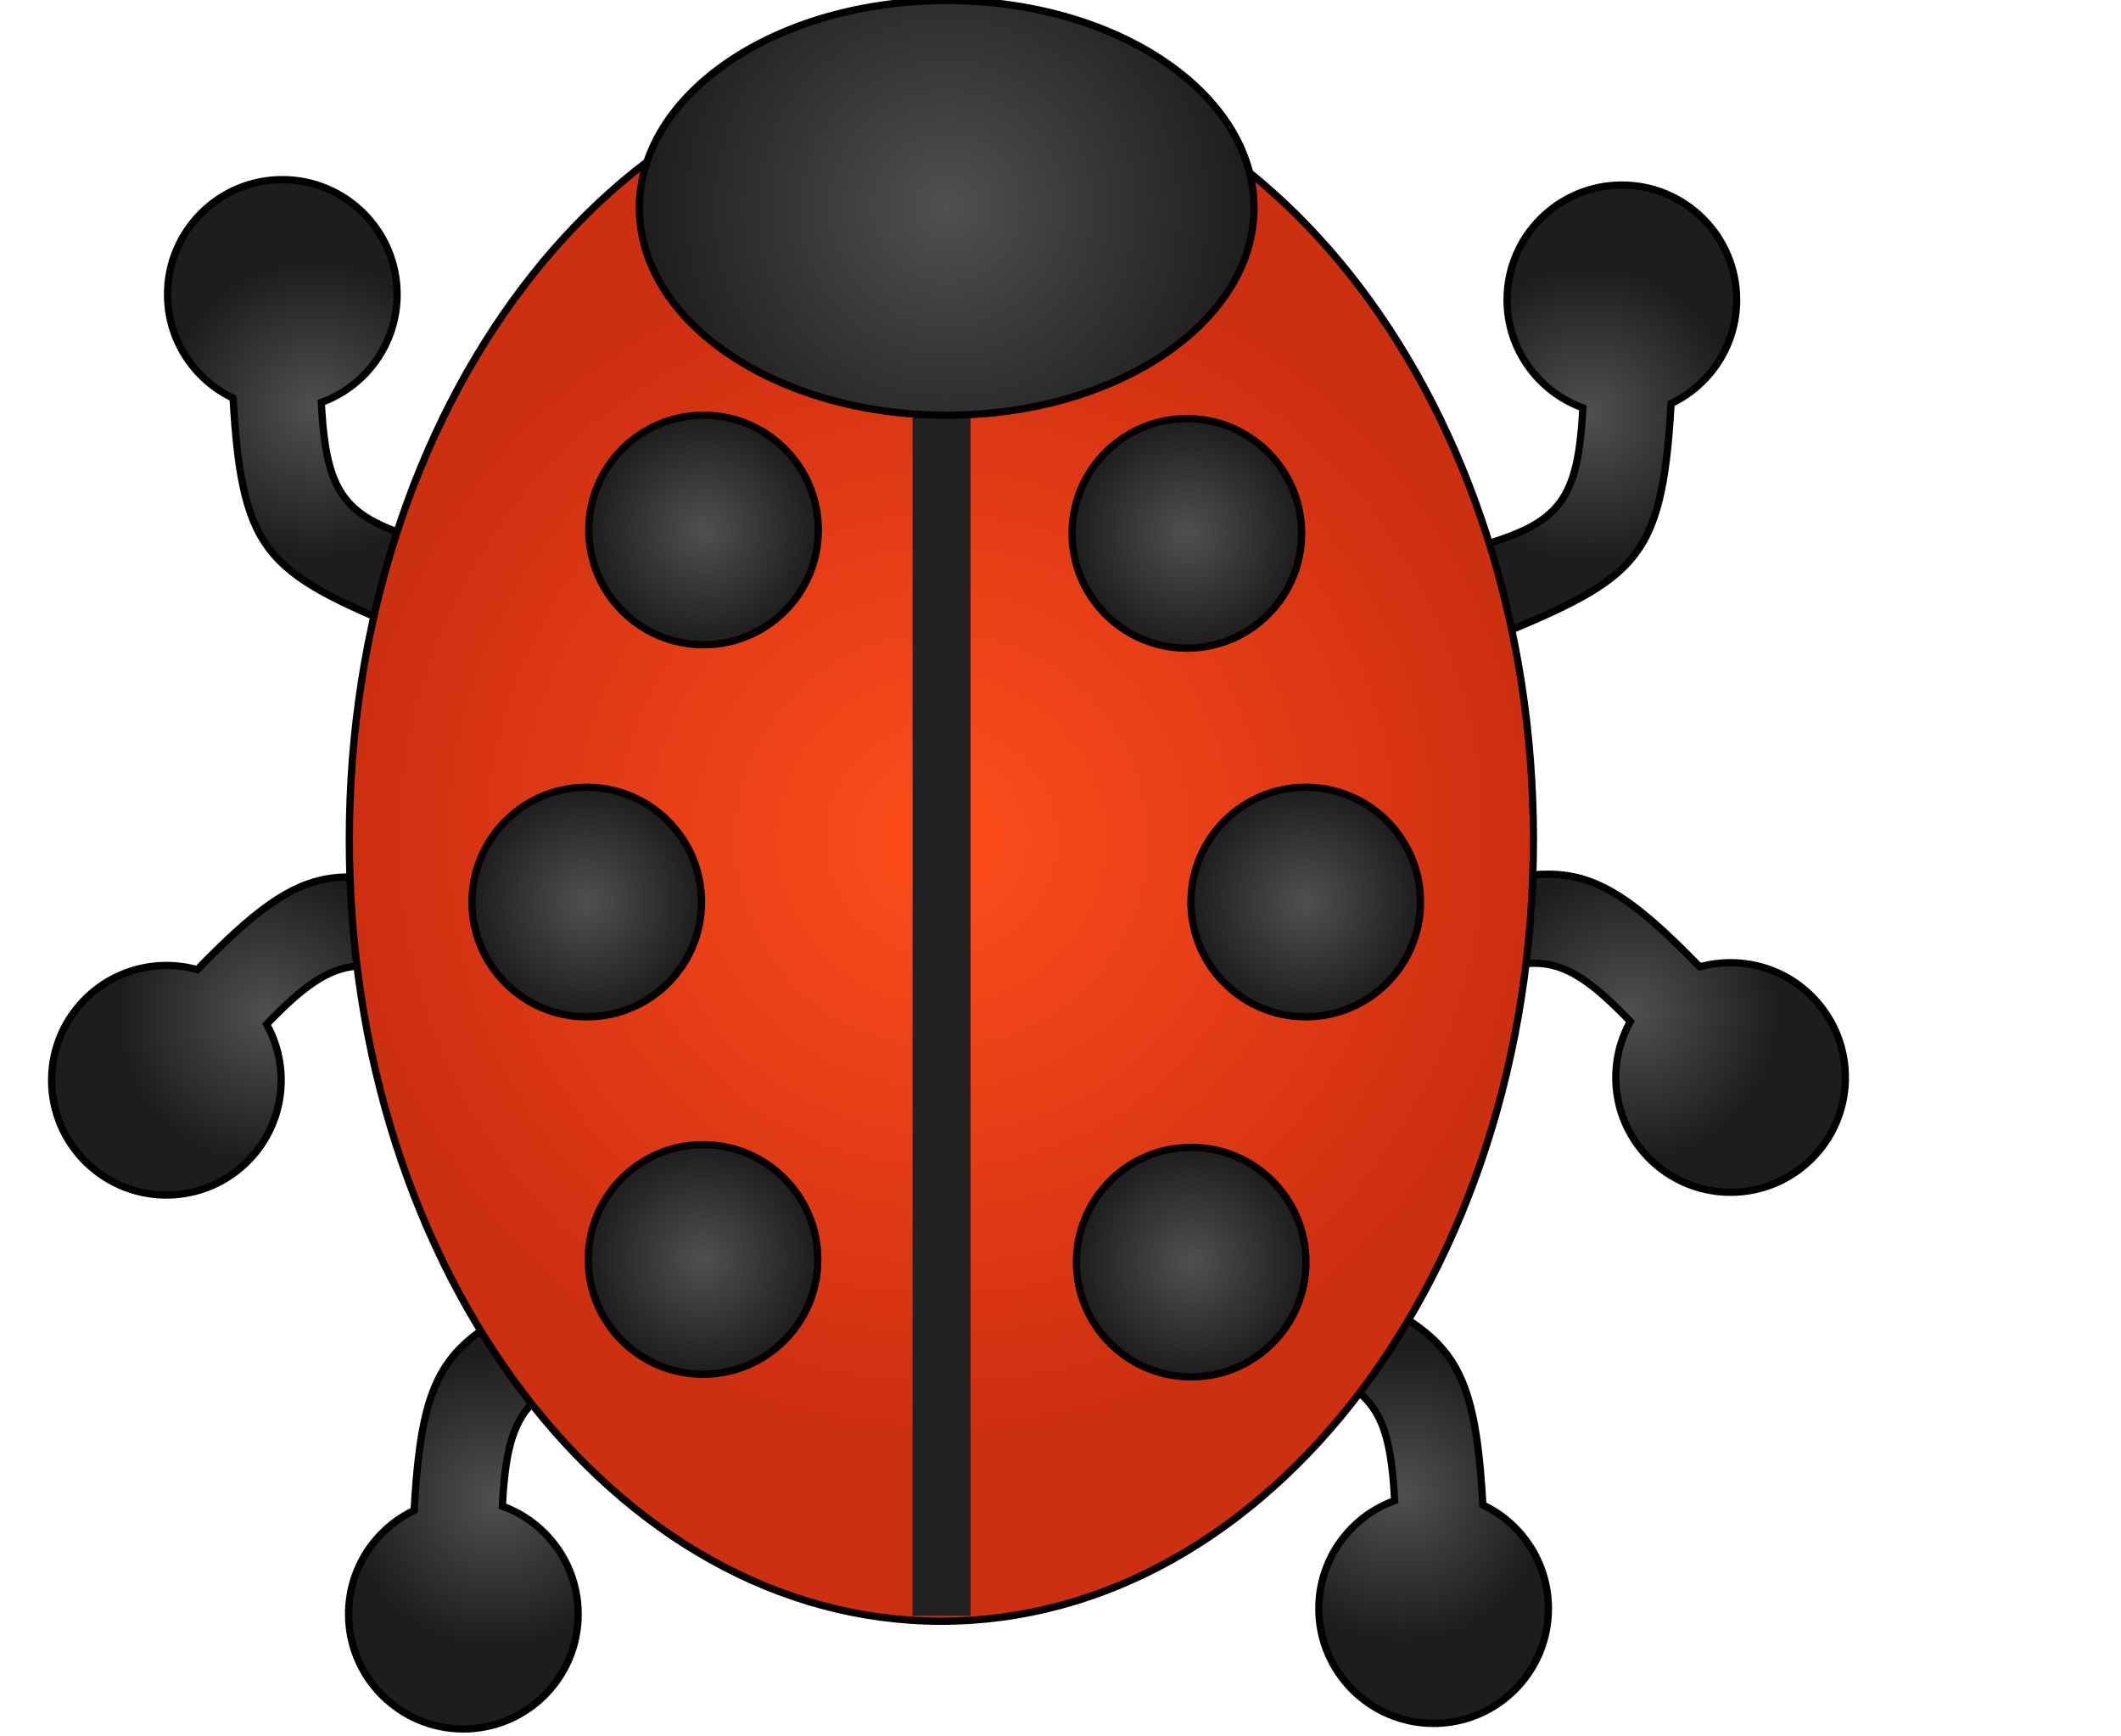
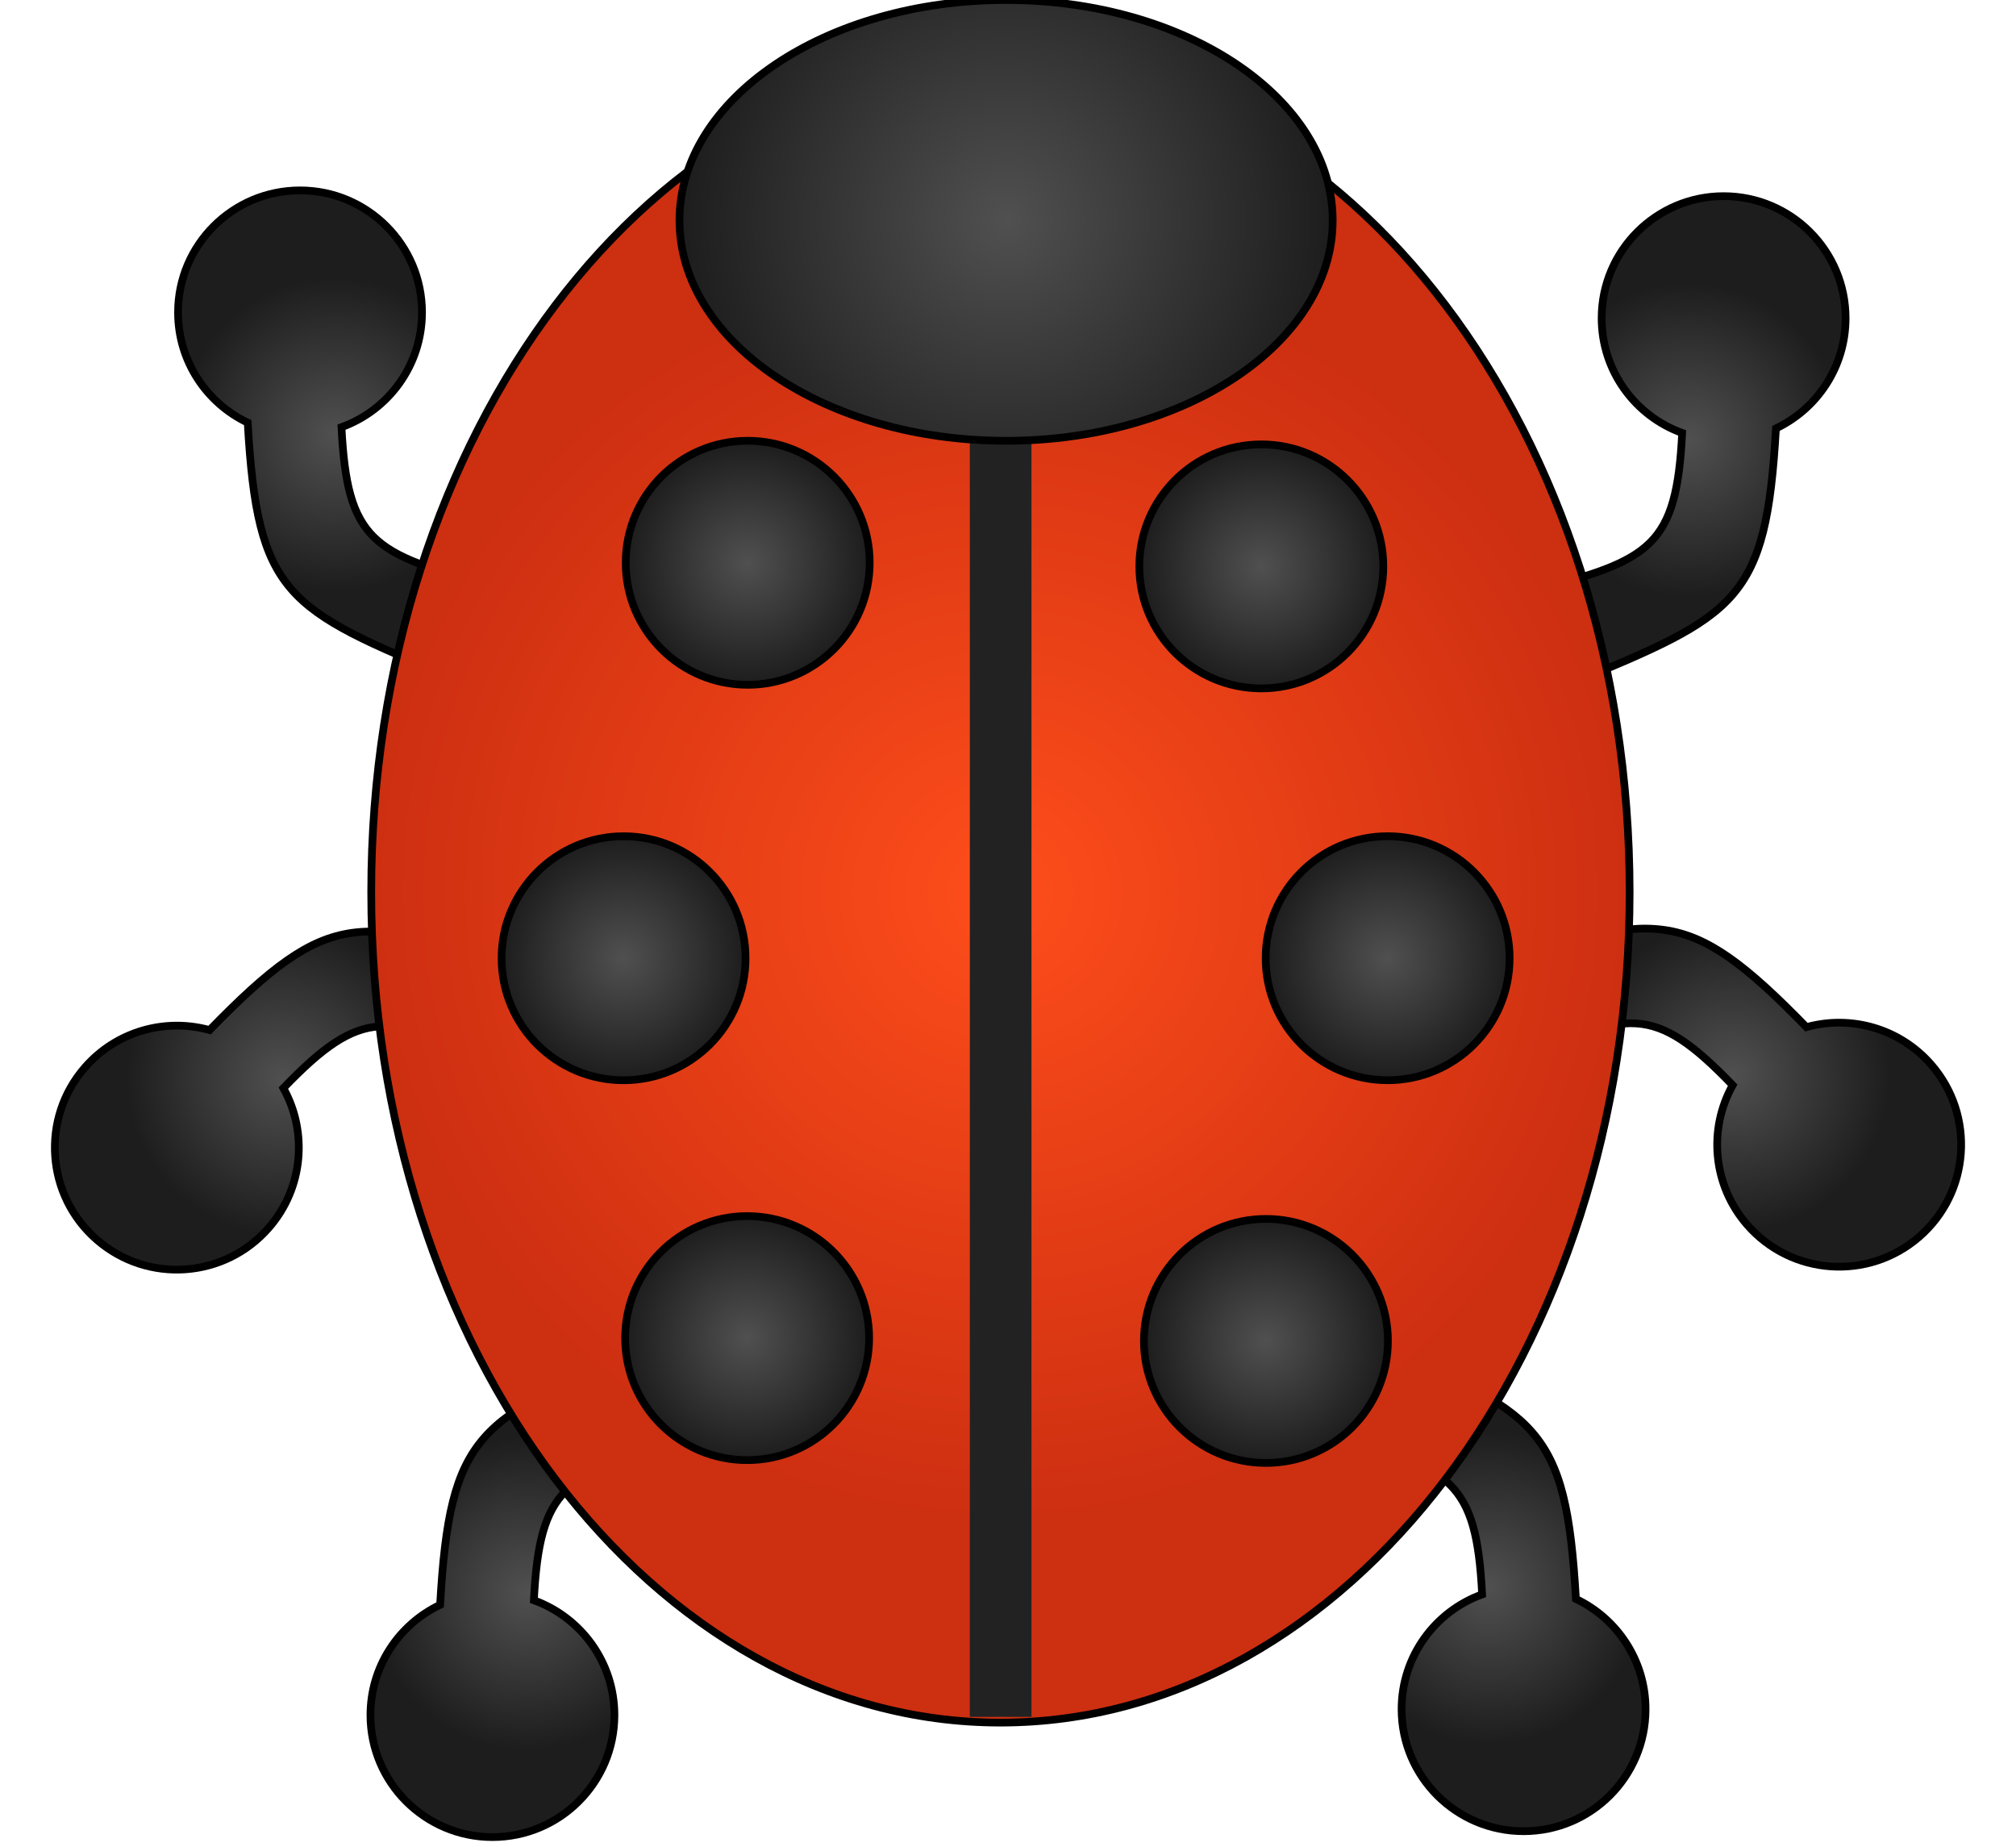
- <svg xmlns="http://www.w3.org/2000/svg" xmlns:ns1="https://boxy-svg.com">
+ <svg xmlns="http://www.w3.org/2000/svg" xmlns:ns1="https://boxy-svg.com" viewBox="0 0.066 261.661 239.609">
  <defs>
    <ns1:grid x="0.616" y="0.066" width="306.376" height="306.376" />
-     <radialGradient gradientUnits="userSpaceOnUse" cx="185.651" cy="75.991" r="42.39" id="gradient-0" gradientTransform="matrix(1, 0, 0, 1, -55.07085, -47.32367)">
+     <radialGradient gradientUnits="userSpaceOnUse" cx="185.651" cy="75.991" r="42.39" id="gradient-0" gradientTransform="matrix(1, 0, 0, 1, -55.07144, -47.32367)">
      <stop offset="0" style="stop-color: rgba(80, 80, 80, 1)" />
      <stop offset="1" style="stop-color: rgba(29, 29, 29, 1)" />
    </radialGradient>
-     <radialGradient gradientUnits="userSpaceOnUse" cx="274.296" cy="104.496" r="20.319" id="gradient-1" gradientTransform="matrix(1, 0, 0, 1, -55.06702, -47.32426)">
+     <radialGradient gradientUnits="userSpaceOnUse" cx="274.296" cy="104.496" r="20.319" id="gradient-1" gradientTransform="matrix(1, 0, 0, 1, -55.06641, -47.32426)">
      <stop offset="0" style="stop-color: rgba(80, 80, 80, 1)" />
      <stop offset="1" style="stop-color: rgba(29, 29, 29, 1)" />
    </radialGradient>
-     <radialGradient gradientUnits="userSpaceOnUse" cx="218.779" cy="120.889" r="15.833" id="gradient-2" gradientTransform="matrix(1, 0, 0, 1, -55.07085, -47.32367)">
+     <radialGradient gradientUnits="userSpaceOnUse" cx="218.779" cy="120.889" r="15.833" id="gradient-2" gradientTransform="matrix(1, 0, 0, 1, -55.07144, -47.32367)">
      <stop offset="0" style="stop-color: rgba(80, 80, 80, 1)" />
      <stop offset="1" style="stop-color: rgba(29, 29, 29, 1)" />
    </radialGradient>
-     <radialGradient gradientUnits="userSpaceOnUse" cx="98.497" cy="103.748" r="20.319" id="gradient-3" gradientTransform="matrix(1, 0, 0, 1, -55.07085, -47.32367)">
+     <radialGradient gradientUnits="userSpaceOnUse" cx="98.497" cy="103.748" r="20.319" id="gradient-3" gradientTransform="matrix(1, 0, 0, 1, -55.07144, -47.32367)">
      <stop offset="0" style="stop-color: rgba(80, 80, 80, 1)" />
      <stop offset="1" style="stop-color: rgba(29, 29, 29, 1)" />
    </radialGradient>
-     <radialGradient gradientUnits="userSpaceOnUse" cx="91.778" cy="187.313" r="20.319" id="gradient-4" gradientTransform="matrix(1, 0, 0, 1, -55.06963, -47.32344)">
+     <radialGradient gradientUnits="userSpaceOnUse" cx="91.778" cy="187.313" r="20.319" id="gradient-4" gradientTransform="matrix(1, 0, 0, 1, -55.07006, -47.32308)">
      <stop offset="0" style="stop-color: rgba(80, 80, 80, 1)" />
      <stop offset="1" style="stop-color: rgba(29, 29, 29, 1)" />
    </radialGradient>
-     <radialGradient gradientUnits="userSpaceOnUse" cx="136.004" cy="171.739" r="15.833" id="gradient-5" gradientTransform="matrix(1, 0, 0, 1, -55.07085, -47.32367)">
+     <radialGradient gradientUnits="userSpaceOnUse" cx="136.004" cy="171.739" r="15.833" id="gradient-5" gradientTransform="matrix(1, 0, 0, 1, -55.07144, -47.32367)">
      <stop offset="0" style="stop-color: rgba(80, 80, 80, 1)" />
      <stop offset="1" style="stop-color: rgba(29, 29, 29, 1)" />
    </radialGradient>
-     <radialGradient gradientUnits="userSpaceOnUse" cx="152.115" cy="120.421" r="15.833" id="gradient-6" gradientTransform="matrix(1, 0, 0, 1, -55.07085, -47.32367)">
+     <radialGradient gradientUnits="userSpaceOnUse" cx="152.115" cy="120.421" r="15.833" id="gradient-6" gradientTransform="matrix(1, 0, 0, 1, -55.07144, -47.32367)">
      <stop offset="0" style="stop-color: rgba(80, 80, 80, 1)" />
      <stop offset="1" style="stop-color: rgba(29, 29, 29, 1)" />
    </radialGradient>
-     <radialGradient gradientUnits="userSpaceOnUse" cx="152.043" cy="221.034" r="15.833" id="gradient-7" gradientTransform="matrix(1, 0, 0, 1, -55.07085, -47.32367)">
+     <radialGradient gradientUnits="userSpaceOnUse" cx="152.043" cy="221.034" r="15.833" id="gradient-7" gradientTransform="matrix(1, 0, 0, 1, -55.07144, -47.32367)">
      <stop offset="0" style="stop-color: rgba(80, 80, 80, 1)" />
      <stop offset="1" style="stop-color: rgba(29, 29, 29, 1)" />
    </radialGradient>
-     <radialGradient gradientUnits="userSpaceOnUse" cx="123.47" cy="254.134" r="20.319" id="gradient-8" gradientTransform="matrix(1, 0, 0, 1, -55.07085, -47.32367)">
+     <radialGradient gradientUnits="userSpaceOnUse" cx="123.47" cy="254.134" r="20.319" id="gradient-8" gradientTransform="matrix(1, 0, 0, 1, -55.07144, -47.32367)">
      <stop offset="0" style="stop-color: rgba(80, 80, 80, 1)" />
      <stop offset="1" style="stop-color: rgba(29, 29, 29, 1)" />
    </radialGradient>
-     <radialGradient gradientUnits="userSpaceOnUse" cx="219.378" cy="-221.4" r="15.833" id="gradient-9" gradientTransform="matrix(1, 0, 0, 1, -55.07085, 47.32367)">
+     <radialGradient gradientUnits="userSpaceOnUse" cx="219.378" cy="-221.4" r="15.833" id="gradient-9" gradientTransform="matrix(1, 0, 0, 1, -55.07144, 47.32367)">
      <stop offset="0" style="stop-color: rgba(80, 80, 80, 1)" />
      <stop offset="1" style="stop-color: rgba(29, 29, 29, 1)" />
    </radialGradient>
-     <radialGradient gradientUnits="userSpaceOnUse" cx="235.174" cy="171.736" r="15.833" id="gradient-10" gradientTransform="matrix(1, 0, 0, 1, -55.07085, -47.32367)">
+     <radialGradient gradientUnits="userSpaceOnUse" cx="235.174" cy="171.736" r="15.833" id="gradient-10" gradientTransform="matrix(1, 0, 0, 1, -55.07144, -47.32367)">
      <stop offset="0" style="stop-color: rgba(80, 80, 80, 1)" />
      <stop offset="1" style="stop-color: rgba(29, 29, 29, 1)" />
    </radialGradient>
-     <radialGradient gradientUnits="userSpaceOnUse" cx="280.024" cy="186.931" r="20.319" id="gradient-11" gradientTransform="matrix(1, 0, 0, 1, -55.06782, -47.3251)">
+     <radialGradient gradientUnits="userSpaceOnUse" cx="280.024" cy="186.931" r="20.319" id="gradient-11" gradientTransform="matrix(1, 0, 0, 1, -55.06737, -47.32469)">
      <stop offset="0" style="stop-color: rgba(80, 80, 80, 1)" />
      <stop offset="1" style="stop-color: rgba(29, 29, 29, 1)" />
    </radialGradient>
-     <radialGradient gradientUnits="userSpaceOnUse" cx="248.332" cy="253.37" r="20.319" id="gradient-12" gradientTransform="matrix(1, 0, 0, 1, -55.06706, -47.32425)">
+     <radialGradient gradientUnits="userSpaceOnUse" cx="248.332" cy="253.37" r="20.319" id="gradient-12" gradientTransform="matrix(1, 0, 0, 1, -55.06644, -47.32425)">
      <stop offset="0" style="stop-color: rgba(80, 80, 80, 1)" />
      <stop offset="1" style="stop-color: rgba(29, 29, 29, 1)" />
    </radialGradient>
-     <radialGradient gradientUnits="userSpaceOnUse" cx="184.917" cy="163.167" r="81.665" id="gradient-13" gradientTransform="matrix(1, 0, 0, 1, -55.07085, -47.32367)">
+     <radialGradient gradientUnits="userSpaceOnUse" cx="184.917" cy="163.167" r="81.665" id="gradient-13" gradientTransform="matrix(1, 0, 0, 1, -55.07144, -47.32367)">
      <stop offset="0" style="stop-color: rgb(254, 77, 27);" />
      <stop offset="1" style="stop-color: rgb(205, 47, 17);" />
    </radialGradient>
-     <view id="view-1">
-       </view>
-     <view id="view-3">
-       </view>
  </defs>
  <path d="M 236.301 123.788 C 236.301 130.643 231.944 136.481 225.848 138.683 C 226.598 153.347 229.817 155.214 245.273 159.153 L 240.386 171.257 C 218.664 162.29 214.963 160.576 213.676 138.094 C 208.331 135.551 204.636 130.101 204.636 123.788 C 204.636 115.044 211.725 107.955 220.468 107.955 C 229.212 107.955 236.301 115.044 236.301 123.788 Z" style="stroke: rgb(0, 0, 0); fill: url(#gradient-11);" transform="matrix(-0.755174, 0.655524, -0.655524, -0.755174, 486.3494, 97.5697)" />
  <path d="M 204.61 190.228 C 204.61 197.083 200.253 202.921 194.157 205.123 C 194.907 219.787 198.126 221.654 213.582 225.593 L 208.695 237.697 C 186.973 228.73 183.272 227.016 181.985 204.534 C 176.639 201.991 172.944 196.541 172.944 190.228 C 172.944 181.484 180.033 174.395 188.777 174.395 C 197.521 174.395 204.61 181.484 204.61 190.228 Z" style="stroke: rgb(0, 0, 0); fill: url(#gradient-12);" transform="matrix(-1, 0, 0, -1, 386.526, 412.092)" />
  <path d="M 79.748 222.628 C 79.748 215.773 75.391 209.935 69.295 207.733 C 70.045 193.069 73.264 191.202 88.72 187.263 L 83.833 175.159 C 62.111 184.126 58.41 185.84 57.123 208.322 C 51.777 210.865 48.082 216.315 48.082 222.628 C 48.082 231.372 55.171 238.461 63.915 238.461 C 72.659 238.461 79.748 231.372 79.748 222.628 Z" style="stroke: rgb(0, 0, 0); fill: url(#gradient-8);" />
  <path d="M 48.055 155.805 C 48.055 148.951 43.698 143.113 37.602 140.911 C 38.352 126.247 41.571 124.38 57.027 120.441 L 52.14 108.338 C 30.418 117.304 26.717 119.018 25.43 141.5 C 20.084 144.043 16.389 149.493 16.389 155.805 C 16.389 164.549 23.478 171.638 32.222 171.638 C 40.966 171.638 48.055 164.549 48.055 155.805 Z" style="stroke: rgb(0, 0, 0); fill: url(#gradient-4);" transform="matrix(0.755174, 0.655524, -0.655524, 0.755174, 100.7526, 10.2097)" />
  <path d="M 54.775 40.606 C 54.775 47.461 50.418 53.299 44.322 55.501 C 45.072 70.165 48.291 72.032 63.747 75.971 L 58.86 88.075 C 37.138 79.108 33.437 77.394 32.15 54.912 C 26.804 52.369 23.109 46.919 23.109 40.606 C 23.109 31.862 30.198 24.773 38.942 24.773 C 47.686 24.773 54.775 31.862 54.775 40.606 Z" style="stroke: rgb(0, 0, 0); fill: url(#gradient-3);" />
  <path d="M 230.574 72.99 C 230.574 66.135 226.217 60.297 220.121 58.095 C 220.871 43.431 224.09 41.564 239.546 37.625 L 234.659 25.521 C 212.937 34.488 209.236 36.202 207.949 58.684 C 202.603 61.227 198.908 66.677 198.908 72.99 C 198.908 81.734 205.997 88.823 214.741 88.823 C 223.485 88.823 230.574 81.734 230.574 72.99 Z" style="stroke: rgb(0, 0, 0); fill: url(#gradient-1);" transform="matrix(-1, 0, 0, -1, 438.454, 114.344)" />
  <ellipse style="stroke: rgb(0, 0, 0); fill: url(#gradient-13);" cx="129.848" cy="115.843" rx="81.665" ry="107.762" />
  <ellipse style="stroke: rgb(0, 0, 0); fill: url(#gradient-6);" cx="97.046" cy="73.097" rx="15.833" ry="15.833" />
  <ellipse style="stroke: rgb(0, 0, 0); fill: url(#gradient-2);" cx="163.71" cy="73.565" rx="15.833" ry="15.833" />
  <ellipse style="stroke: rgb(0, 0, 0); fill: url(#gradient-5);" cx="80.935" cy="124.415" rx="15.833" ry="15.833" />
  <ellipse style="stroke: rgb(0, 0, 0); fill: url(#gradient-10);" cx="180.105" cy="124.412" rx="15.833" ry="15.833" />
  <ellipse style="stroke: rgb(0, 0, 0); fill: url(#gradient-7);" cx="96.974" cy="173.71" rx="15.833" ry="15.833" />
  <ellipse style="stroke: rgb(0, 0, 0); fill: url(#gradient-9);" cx="164.309" cy="-174.076" rx="15.833" ry="15.833" transform="matrix(1, 0, 0, -1, 0, 0)" />
  <path style="stroke-width: 8px; fill: rgb(241, 58, 58); stroke: rgb(34, 34, 34);" d="M 129.877 52.839 L 129.877 222.861" />
  <ellipse style="stroke: rgb(0, 0, 0); paint-order: fill; fill-rule: nonzero; fill: url(#gradient-0);" cx="130.582" cy="28.667" rx="42.39" ry="28.601" />
</svg>
